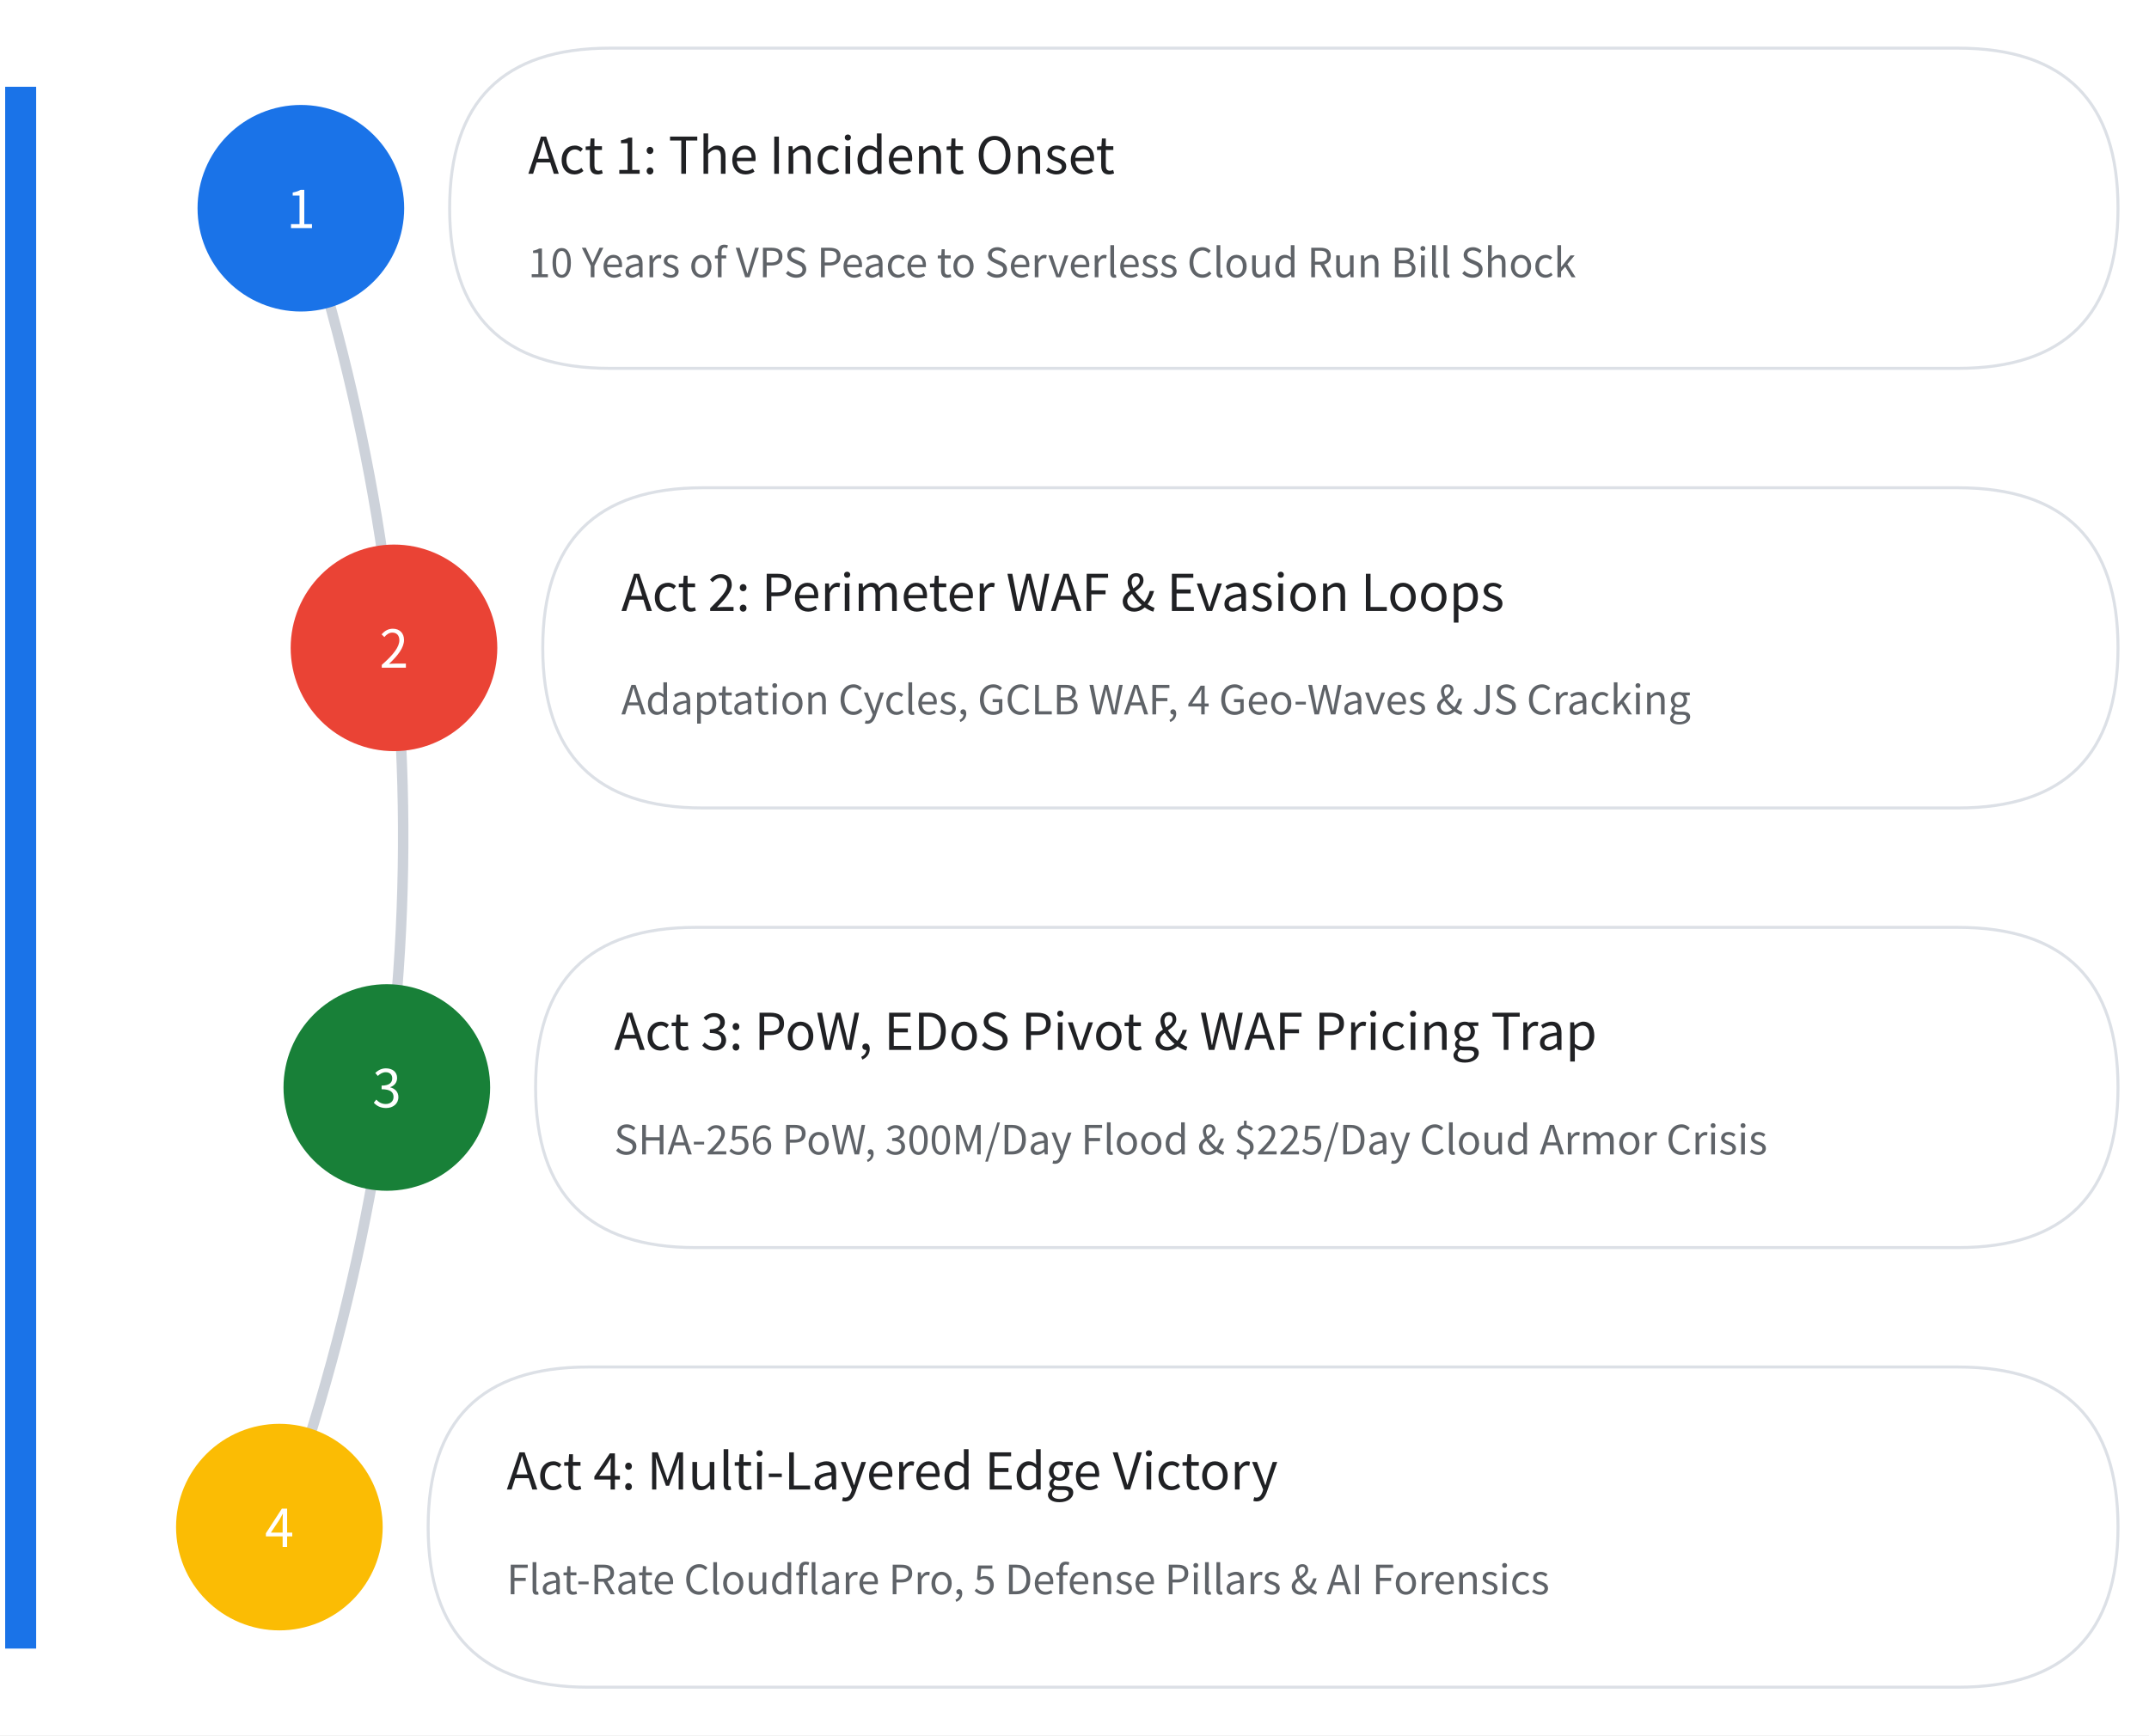
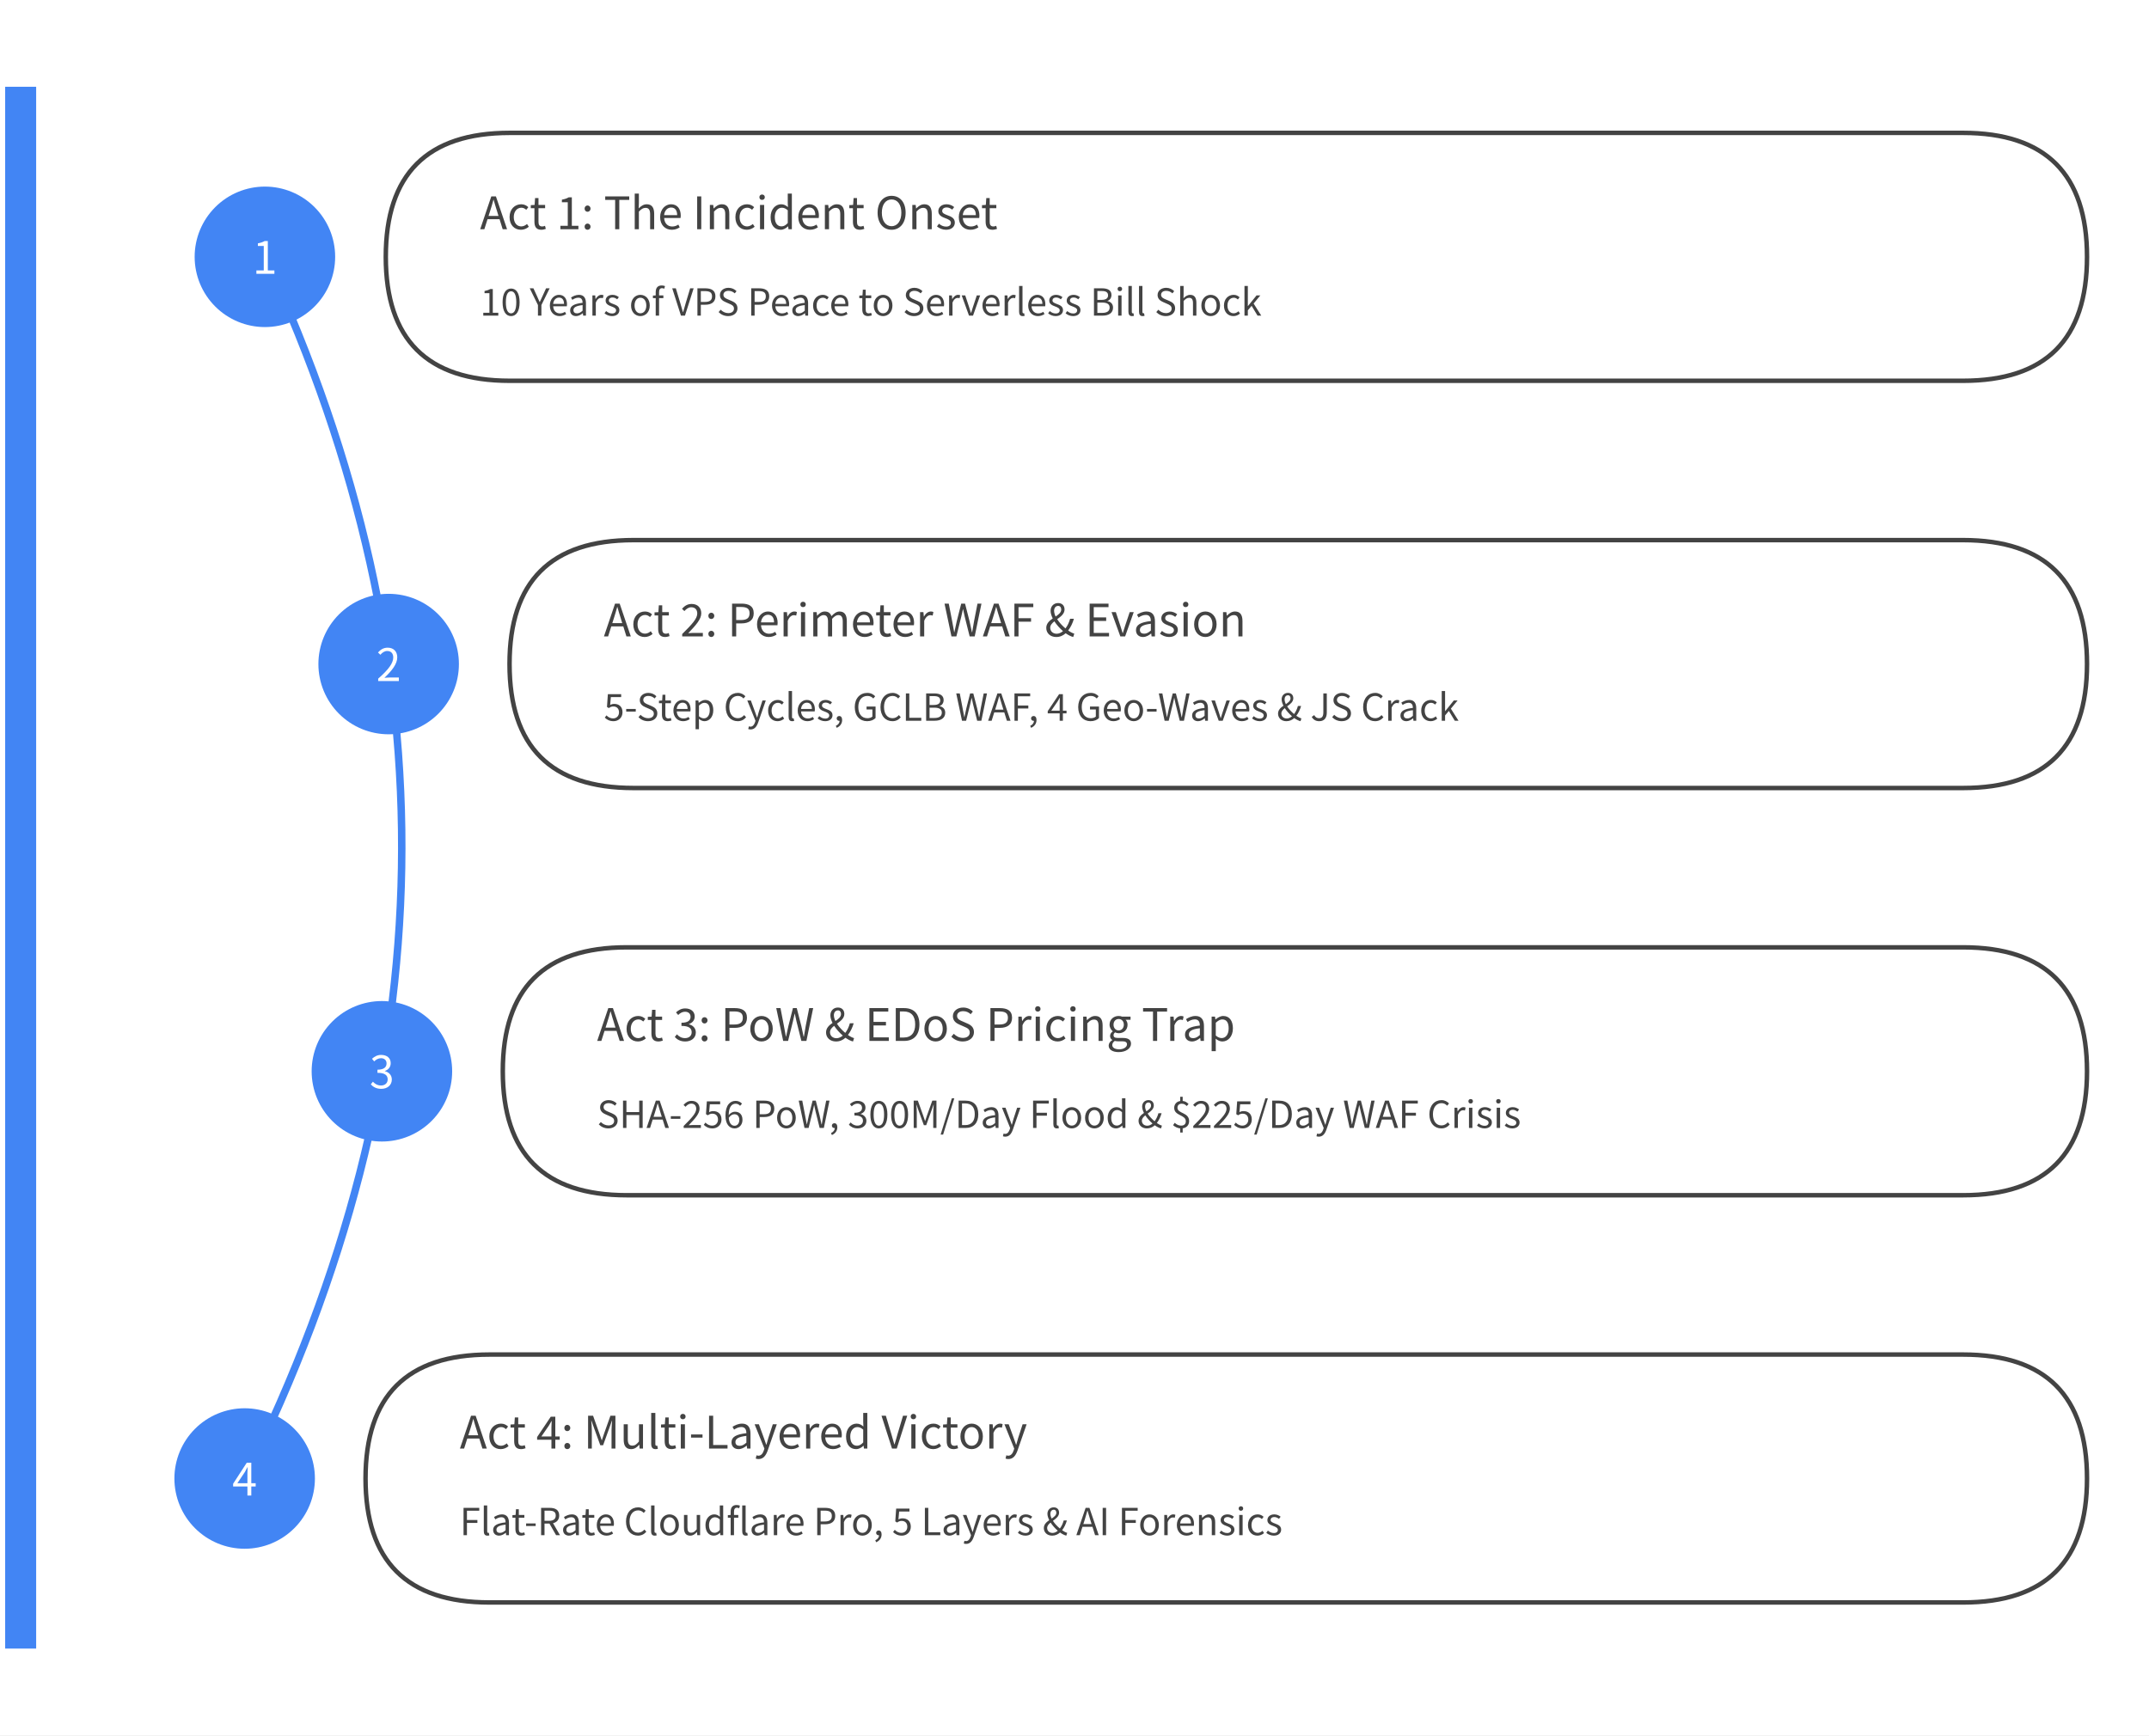
<svg xmlns="http://www.w3.org/2000/svg" width="720pt" height="581.538pt" viewBox="0 0 720 581.538" version="1.1">
  <defs>
    <style type="text/css">*{stroke-linejoin: round; stroke-linecap: butt}</style>
  </defs>
  <g id="figure_1">
    <g id="patch_1">
      <path d="M 0 581.538  L 720 581.538  L 720 0  L 0 0  z " style="fill: #ffffff" />
    </g>
    <g id="axes_1">
      <g id="patch_2">
-         <path d="M 1.731 552.462  L 1.731 29.077  L 12.115 29.077  L 12.115 552.462  z " clip-path="url(#p063954342d)" style="fill: #1a73e8" />
+         <path d="M 1.731 552.462  L 1.731 29.077  L 12.115 29.077  L 12.115 552.462  z " clip-path="url(#p063954342d)" style="fill: #4285f4" />
      </g>
      <g id="patch_3">
-         <path d="M 100.8 69.785  Q 172.8 290.769 93.6 511.754  " clip-path="url(#p063954342d)" style="fill: none; stroke: #cdd2da; stroke-width: 3.5; stroke-linecap: round" />
+         <path d="M 88.754 86.068  Q 183.738 290.769 81.969 495.471  " clip-path="url(#p063954342d)" style="fill: none; stroke: #4285f4; stroke-width: 2.5; stroke-linecap: round" />
      </g>
      <g id="patch_4">
-         <path d="M 100.8 104.4  C 109.98 104.4 118.785 100.753 125.277 94.261  C 131.768 87.77 135.415 78.965 135.415 69.785  C 135.415 60.605 131.768 51.799 125.277 45.308  C 118.785 38.817 109.98 35.169 100.8 35.169  C 91.62 35.169 82.815 38.817 76.323 45.308  C 69.832 51.799 66.185 60.605 66.185 69.785  C 66.185 78.965 69.832 87.77 76.323 94.261  C 82.815 100.753 91.62 104.4 100.8 104.4  z " clip-path="url(#p063954342d)" style="fill: #1a73e8" />
+         <path d="M 88.754 109.606  C 94.996 109.606 100.984 107.126 105.398 102.712  C 109.812 98.298 112.292 92.31 112.292 86.068  C 112.292 79.825 109.812 73.838 105.398 69.423  C 100.984 65.009 94.996 62.529 88.754 62.529  C 82.511 62.529 76.524 65.009 72.11 69.423  C 67.696 73.838 65.215 79.825 65.215 86.068  C 65.215 92.31 67.696 98.298 72.11 102.712  C 76.524 107.126 82.511 109.606 88.754 109.606  z " clip-path="url(#p063954342d)" style="fill: #4285f4" />
      </g>
      <g id="text_1">
        <g clip-path="url(#p063954342d)">
-           <text style="font-size: 17.5px; font-family: 'drawlib-cjk-japanese-noto-sans-bold', 'Noto Sans CJK JP'; text-anchor: middle; fill: #ffffff" x="100.8" y="76.435" transform="rotate(-0 100.8 76.43461)">1</text>
+           <text style="font-size: 15px; font-family: 'drawlib-cjk-japanese-noto-sans-bold', 'Noto Sans CJK JP'; text-anchor: middle; fill: #ffffff" x="88.754" y="91.768" transform="rotate(-0 88.75385 91.76769)">1</text>
        </g>
      </g>
      <g id="patch_5">
-         <path d="M 430.131 123.438  L 204.3 123.438  Q 150.646 123.438 150.646 69.785  L 150.646 69.785  Q 150.646 16.131 204.3 16.131  L 655.962 16.131  Q 709.615 16.131 709.615 69.785  L 709.615 69.785  Q 709.615 123.438 655.962 123.438  z " clip-path="url(#p063954342d)" style="fill: #ffffff; stroke: #dce0e6; stroke-linejoin: miter" />
+         <path d="M 414.242 127.606  L 170.792 127.606  Q 129.254 127.606 129.254 86.068  L 129.254 86.068  Q 129.254 44.529 170.792 44.529  L 657.692 44.529  Q 699.231 44.529 699.231 86.068  L 699.231 86.068  Q 699.231 127.606 657.692 127.606  z " clip-path="url(#p063954342d)" style="fill: #ffffff; stroke: #434343; stroke-width: 1.5; stroke-linejoin: miter" />
      </g>
      <g id="text_2">
        <g clip-path="url(#p063954342d)">
-           <text style="font-size: 17px; font-family: 'drawlib-cjk-japanese-noto-sans-bold', 'Noto Sans CJK JP'; text-anchor: start; fill: #202124" x="176.954" y="58.245" transform="rotate(-0 176.9538 58.24462)">Act 1: The Incident Onset</text>
+           <text style="font-size: 15px; font-family: 'drawlib-cjk-japanese-noto-sans-bold', 'Noto Sans CJK JP'; text-anchor: start; fill: #434343" x="160.823" y="76.814" transform="rotate(-0 160.8231 76.81385)">Act 1: The Incident Onset</text>
        </g>
      </g>
      <g id="text_3">
        <g clip-path="url(#p063954342d)">
-           <text style="font-size: 13.5px; font-family: 'drawlib-cjk-japanese-noto-sans-bold', 'Noto Sans CJK JP'; text-anchor: start; fill: #5f6368" x="176.954" y="92.915" transform="rotate(-0 176.9538 92.91461)">10 Years of VPS Peace to Serverless Cloud Run Bill Shock</text>
+           <text style="font-size: 12.5px; font-family: 'drawlib-cjk-japanese-noto-sans-regular', 'Noto Sans CJK JP'; text-anchor: start; fill: #434343" x="160.823" y="105.772" transform="rotate(-0 160.8231 105.7715)">10 Years of VPS Peace to Serverless Bill Shock</text>
        </g>
      </g>
      <g id="patch_6">
-         <path d="M 132 251.723  C 141.18 251.723 149.985 248.076 156.477 241.584  C 162.968 235.093 166.615 226.288 166.615 217.108  C 166.615 207.928 162.968 199.122 156.477 192.631  C 149.985 186.14 141.18 182.492 132 182.492  C 122.82 182.492 114.015 186.14 107.523 192.631  C 101.032 199.122 97.385 207.928 97.385 217.108  C 97.385 226.288 101.032 235.093 107.523 241.584  C 114.015 248.076 122.82 251.723 132 251.723  z " clip-path="url(#p063954342d)" style="fill: #ea4335" />
+         <path d="M 130.215 246.074  C 136.458 246.074 142.445 243.594 146.86 239.18  C 151.274 234.765 153.754 228.778 153.754 222.535  C 153.754 216.293 151.274 210.305 146.86 205.891  C 142.445 201.477 136.458 198.997 130.215 198.997  C 123.973 198.997 117.985 201.477 113.571 205.891  C 109.157 210.305 106.677 216.293 106.677 222.535  C 106.677 228.778 109.157 234.765 113.571 239.18  C 117.985 243.594 123.973 246.074 130.215 246.074  z " clip-path="url(#p063954342d)" style="fill: #4285f4" />
      </g>
      <g id="text_4">
        <g clip-path="url(#p063954342d)">
-           <text style="font-size: 17.5px; font-family: 'drawlib-cjk-japanese-noto-sans-bold', 'Noto Sans CJK JP'; text-anchor: middle; fill: #ffffff" x="132" y="223.758" transform="rotate(-0 132 223.7577)">2</text>
+           <text style="font-size: 15px; font-family: 'drawlib-cjk-japanese-noto-sans-bold', 'Noto Sans CJK JP'; text-anchor: middle; fill: #ffffff" x="130.215" y="228.235" transform="rotate(-0 130.2154 228.2354)">2</text>
        </g>
      </g>
      <g id="patch_7">
-         <path d="M 445.731 270.762  L 235.5 270.762  Q 181.846 270.762 181.846 217.108  L 181.846 217.108  Q 181.846 163.454 235.5 163.454  L 655.962 163.454  Q 709.615 163.454 709.615 217.108  L 709.615 217.108  Q 709.615 270.762 655.962 270.762  z " clip-path="url(#p063954342d)" style="fill: #ffffff; stroke: #dce0e6; stroke-linejoin: miter" />
+         <path d="M 434.973 264.074  L 212.254 264.074  Q 170.715 264.074 170.715 222.535  L 170.715 222.535  Q 170.715 180.997 212.254 180.997  L 657.692 180.997  Q 699.231 180.997 699.231 222.535  L 699.231 222.535  Q 699.231 264.074 657.692 264.074  z " clip-path="url(#p063954342d)" style="fill: #ffffff; stroke: #434343; stroke-width: 1.5; stroke-linejoin: miter" />
      </g>
      <g id="text_5">
        <g clip-path="url(#p063954342d)">
-           <text style="font-size: 17px; font-family: 'drawlib-cjk-japanese-noto-sans-bold', 'Noto Sans CJK JP'; text-anchor: start; fill: #202124" x="208.154" y="204.76" transform="rotate(-0 208.1538 204.7602)">Act 2: Perimeter WAF &amp; Evasion Loops</text>
+           <text style="font-size: 15px; font-family: 'drawlib-cjk-japanese-noto-sans-bold', 'Noto Sans CJK JP'; text-anchor: start; fill: #434343" x="202.285" y="213.282" transform="rotate(-0 202.2846 213.2815)">Act 2: Perimeter WAF &amp; Evasion</text>
        </g>
      </g>
      <g id="text_6">
        <g clip-path="url(#p063954342d)">
-           <text style="font-size: 13.5px; font-family: 'drawlib-cjk-japanese-noto-sans-bold', 'Noto Sans CJK JP'; text-anchor: start; fill: #5f6368" x="208.154" y="239.408" transform="rotate(-0 208.1538 239.4077)">Adaptation Cycles, GCLB WAF, 4 Geo-Waves &amp; JS Cracking</text>
+           <text style="font-size: 12.5px; font-family: 'drawlib-cjk-japanese-noto-sans-regular', 'Noto Sans CJK JP'; text-anchor: start; fill: #434343" x="202.285" y="241.526" transform="rotate(-0 202.2846 241.5263)">5-Step Cycles, GCLB WAF, 4 Geo-Waves &amp; JS Crack</text>
        </g>
      </g>
      <g id="patch_8">
-         <path d="M 129.6 399.046  C 138.78 399.046 147.585 395.399 154.077 388.908  C 160.568 382.416 164.215 373.611 164.215 364.431  C 164.215 355.251 160.568 346.445 154.077 339.954  C 147.585 333.463 138.78 329.815 129.6 329.815  C 120.42 329.815 111.615 333.463 105.123 339.954  C 98.632 346.445 94.985 355.251 94.985 364.431  C 94.985 373.611 98.632 382.416 105.123 388.908  C 111.615 395.399 120.42 399.046 129.6 399.046  z " clip-path="url(#p063954342d)" style="fill: #188038" />
+         <path d="M 127.954 382.542  C 134.196 382.542 140.184 380.061 144.598 375.647  C 149.012 371.233 151.492 365.246 151.492 359.003  C 151.492 352.761 149.012 346.773 144.598 342.359  C 140.184 337.945 134.196 335.465 127.954 335.465  C 121.711 335.465 115.724 337.945 111.31 342.359  C 106.896 346.773 104.415 352.761 104.415 359.003  C 104.415 365.246 106.896 371.233 111.31 375.647  C 115.724 380.061 121.711 382.542 127.954 382.542  z " clip-path="url(#p063954342d)" style="fill: #4285f4" />
      </g>
      <g id="text_7">
        <g clip-path="url(#p063954342d)">
-           <text style="font-size: 17.5px; font-family: 'drawlib-cjk-japanese-noto-sans-bold', 'Noto Sans CJK JP'; text-anchor: middle; fill: #ffffff" x="129.6" y="371.081" transform="rotate(-0 129.6 371.0808)">3</text>
+           <text style="font-size: 15px; font-family: 'drawlib-cjk-japanese-noto-sans-bold', 'Noto Sans CJK JP'; text-anchor: middle; fill: #ffffff" x="127.954" y="364.703" transform="rotate(-0 127.9538 364.7031)">3</text>
        </g>
      </g>
      <g id="patch_9">
-         <path d="M 444.531 418.085  L 233.1 418.085  Q 179.446 418.085 179.446 364.431  L 179.446 364.431  Q 179.446 310.777 233.1 310.777  L 655.962 310.777  Q 709.615 310.777 709.615 364.431  L 709.615 364.431  Q 709.615 418.085 655.962 418.085  z " clip-path="url(#p063954342d)" style="fill: #ffffff; stroke: #dce0e6; stroke-linejoin: miter" />
+         <path d="M 433.842 400.542  L 209.992 400.542  Q 168.454 400.542 168.454 359.003  L 168.454 359.003  Q 168.454 317.465 209.992 317.465  L 657.692 317.465  Q 699.231 317.465 699.231 359.003  L 699.231 359.003  Q 699.231 400.542 657.692 400.542  z " clip-path="url(#p063954342d)" style="fill: #ffffff; stroke: #434343; stroke-width: 1.5; stroke-linejoin: miter" />
      </g>
      <g id="text_8">
        <g clip-path="url(#p063954342d)">
-           <text style="font-size: 17px; font-family: 'drawlib-cjk-japanese-noto-sans-bold', 'Noto Sans CJK JP'; text-anchor: start; fill: #202124" x="205.754" y="351.846" transform="rotate(-0 205.7538 351.8455)">Act 3: PoW, EDoS Pivot &amp; WAF Pricing Trap</text>
+           <text style="font-size: 15px; font-family: 'drawlib-cjk-japanese-noto-sans-bold', 'Noto Sans CJK JP'; text-anchor: start; fill: #434343" x="200.023" y="348.827" transform="rotate(-0 200.0231 348.827)">Act 3: PoW &amp; EDoS Pricing Trap</text>
        </g>
      </g>
      <g id="text_9">
        <g clip-path="url(#p063954342d)">
-           <text style="font-size: 13.5px; font-family: 'drawlib-cjk-japanese-noto-sans-bold', 'Noto Sans CJK JP'; text-anchor: start; fill: #5f6368" x="205.754" y="386.858" transform="rotate(-0 205.7538 386.8583)">SHA-256 PoW, 300M/Day Flood &amp; $225/Day Cloud Armor Crisis</text>
+           <text style="font-size: 12.5px; font-family: 'drawlib-cjk-japanese-noto-sans-regular', 'Noto Sans CJK JP'; text-anchor: start; fill: #434343" x="200.023" y="377.994" transform="rotate(-0 200.0231 377.994)">SHA-256 PoW, 300M/Day Flood &amp; $225/Day WAF Crisis</text>
        </g>
      </g>
      <g id="patch_10">
-         <path d="M 93.6 546.369  C 102.78 546.369 111.585 542.722 118.077 536.231  C 124.568 529.739 128.215 520.934 128.215 511.754  C 128.215 502.574 124.568 493.768 118.077 487.277  C 111.585 480.786 102.78 477.138 93.6 477.138  C 84.42 477.138 75.615 480.786 69.123 487.277  C 62.632 493.768 58.985 502.574 58.985 511.754  C 58.985 520.934 62.632 529.739 69.123 536.231  C 75.615 542.722 84.42 546.369 93.6 546.369  z " clip-path="url(#p063954342d)" style="fill: #fbbc04" />
+         <path d="M 81.969 519.009  C 88.212 519.009 94.199 516.529 98.613 512.115  C 103.028 507.701 105.508 501.713 105.508 495.471  C 105.508 489.228 103.028 483.241 98.613 478.827  C 94.199 474.412 88.212 471.932 81.969 471.932  C 75.727 471.932 69.739 474.412 65.325 478.827  C 60.911 483.241 58.431 489.228 58.431 495.471  C 58.431 501.713 60.911 507.701 65.325 512.115  C 69.739 516.529 75.727 519.009 81.969 519.009  z " clip-path="url(#p063954342d)" style="fill: #4285f4" />
      </g>
      <g id="text_10">
        <g clip-path="url(#p063954342d)">
-           <text style="font-size: 17.5px; font-family: 'drawlib-cjk-japanese-noto-sans-bold', 'Noto Sans CJK JP'; text-anchor: middle; fill: #ffffff" x="93.6" y="518.404" transform="rotate(-0 93.6 518.4038)">4</text>
+           <text style="font-size: 15px; font-family: 'drawlib-cjk-japanese-noto-sans-bold', 'Noto Sans CJK JP'; text-anchor: middle; fill: #ffffff" x="81.969" y="501.171" transform="rotate(-0 81.96923 501.1708)">4</text>
        </g>
      </g>
      <g id="patch_11">
-         <path d="M 426.531 565.408  L 197.1 565.408  Q 143.446 565.408 143.446 511.754  L 143.446 511.754  Q 143.446 458.1 197.1 458.1  L 655.962 458.1  Q 709.615 458.1 709.615 511.754  L 709.615 511.754  Q 709.615 565.408 655.962 565.408  z " clip-path="url(#p063954342d)" style="fill: #ffffff; stroke: #dce0e6; stroke-linejoin: miter" />
+         <path d="M 410.85 537.009  L 164.008 537.009  Q 122.469 537.009 122.469 495.471  L 122.469 495.471  Q 122.469 453.932 164.008 453.932  L 657.692 453.932  Q 699.231 453.932 699.231 495.471  L 699.231 495.471  Q 699.231 537.009 657.692 537.009  z " clip-path="url(#p063954342d)" style="fill: #ffffff; stroke: #434343; stroke-width: 1.5; stroke-linejoin: miter" />
      </g>
      <g id="text_11">
        <g clip-path="url(#p063954342d)">
-           <text style="font-size: 17px; font-family: 'drawlib-cjk-japanese-noto-sans-bold', 'Noto Sans CJK JP'; text-anchor: start; fill: #202124" x="169.754" y="499.169" transform="rotate(-0 169.7538 499.1686)">Act 4: Multi-Layered Edge Victory</text>
+           <text style="font-size: 15px; font-family: 'drawlib-cjk-japanese-noto-sans-bold', 'Noto Sans CJK JP'; text-anchor: start; fill: #434343" x="154.038" y="485.436" transform="rotate(-0 154.0385 485.4365)">Act 4: Multi-Layered Victory</text>
        </g>
      </g>
      <g id="text_12">
        <g clip-path="url(#p063954342d)">
-           <text style="font-size: 13.5px; font-family: 'drawlib-cjk-japanese-noto-sans-bold', 'Noto Sans CJK JP'; text-anchor: start; fill: #5f6368" x="169.754" y="534.249" transform="rotate(-0 169.7538 534.2489)">Flat-Rate Cloudflare Pro, 5 Defense Pillars &amp; AI Forensics</text>
+           <text style="font-size: 12.5px; font-family: 'drawlib-cjk-japanese-noto-sans-regular', 'Noto Sans CJK JP'; text-anchor: start; fill: #434343" x="154.038" y="514.462" transform="rotate(-0 154.0385 514.4617)">Flat-Rate Cloudflare Pro, 5 Layers &amp; AI Forensics</text>
        </g>
      </g>
    </g>
  </g>
  <defs>
    <clipPath id="p063954342d">
      <rect x="0" y="0" width="720" height="581.538" />
    </clipPath>
  </defs>
</svg>
